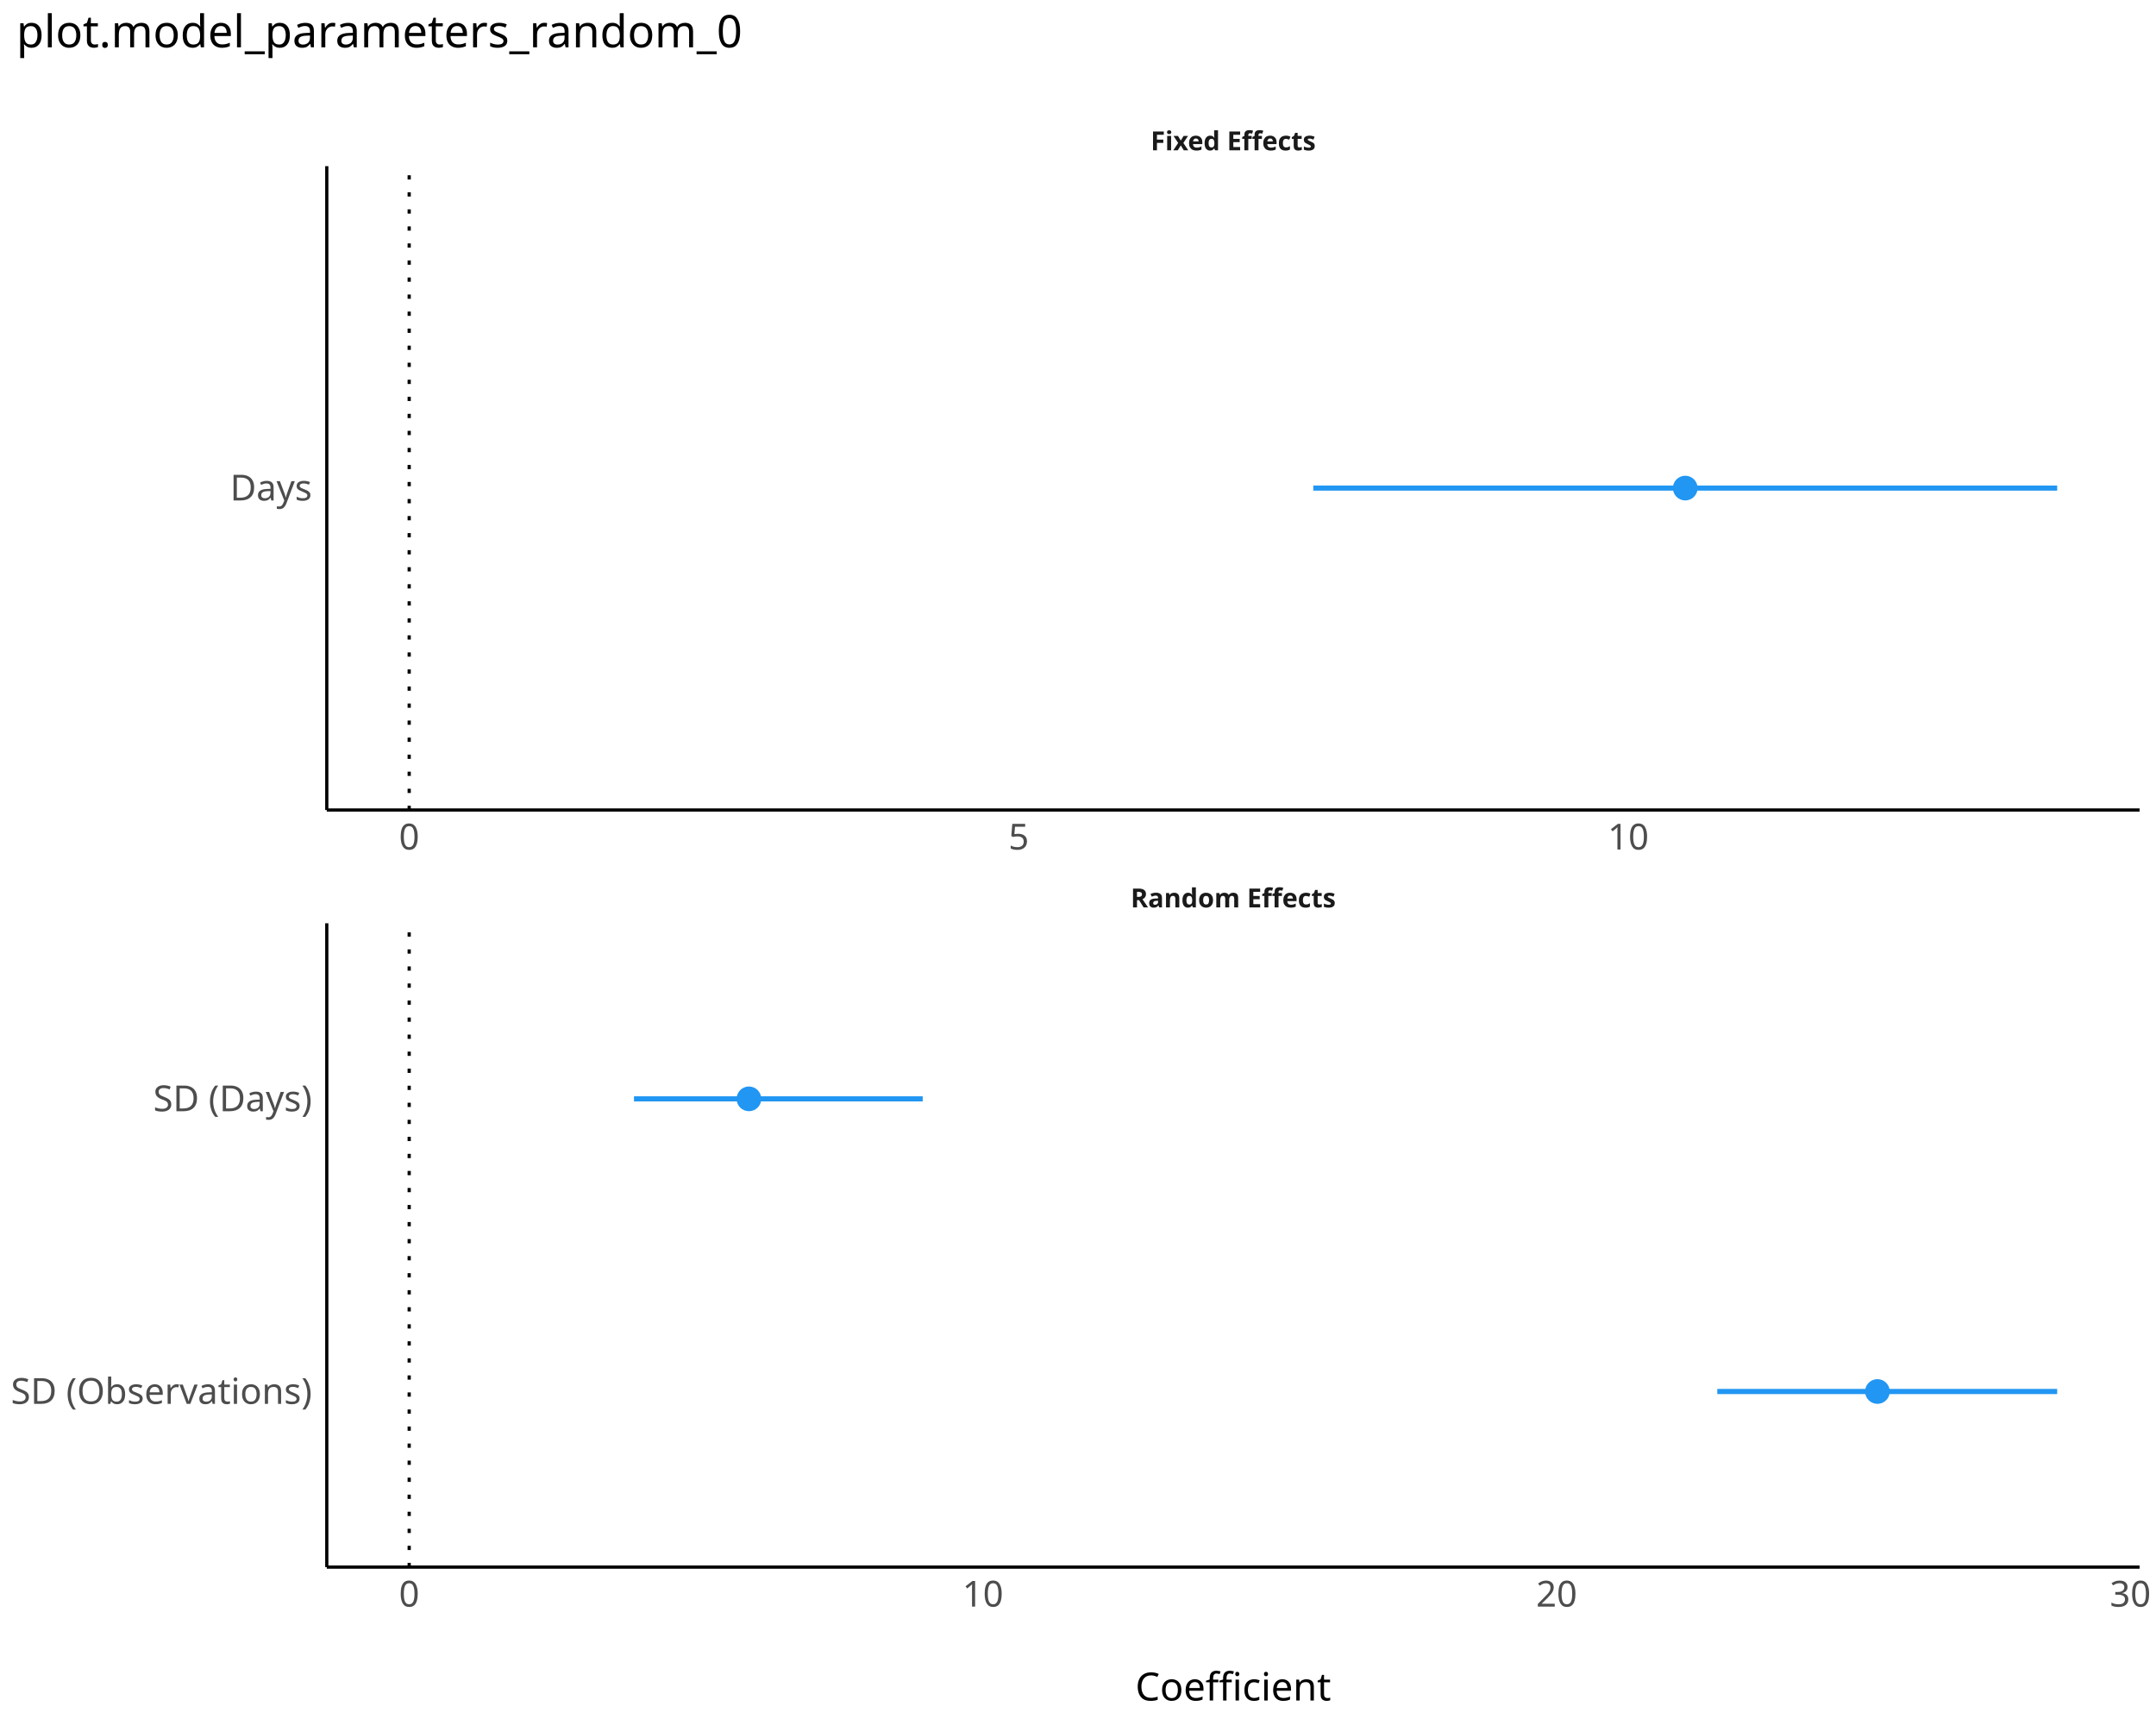
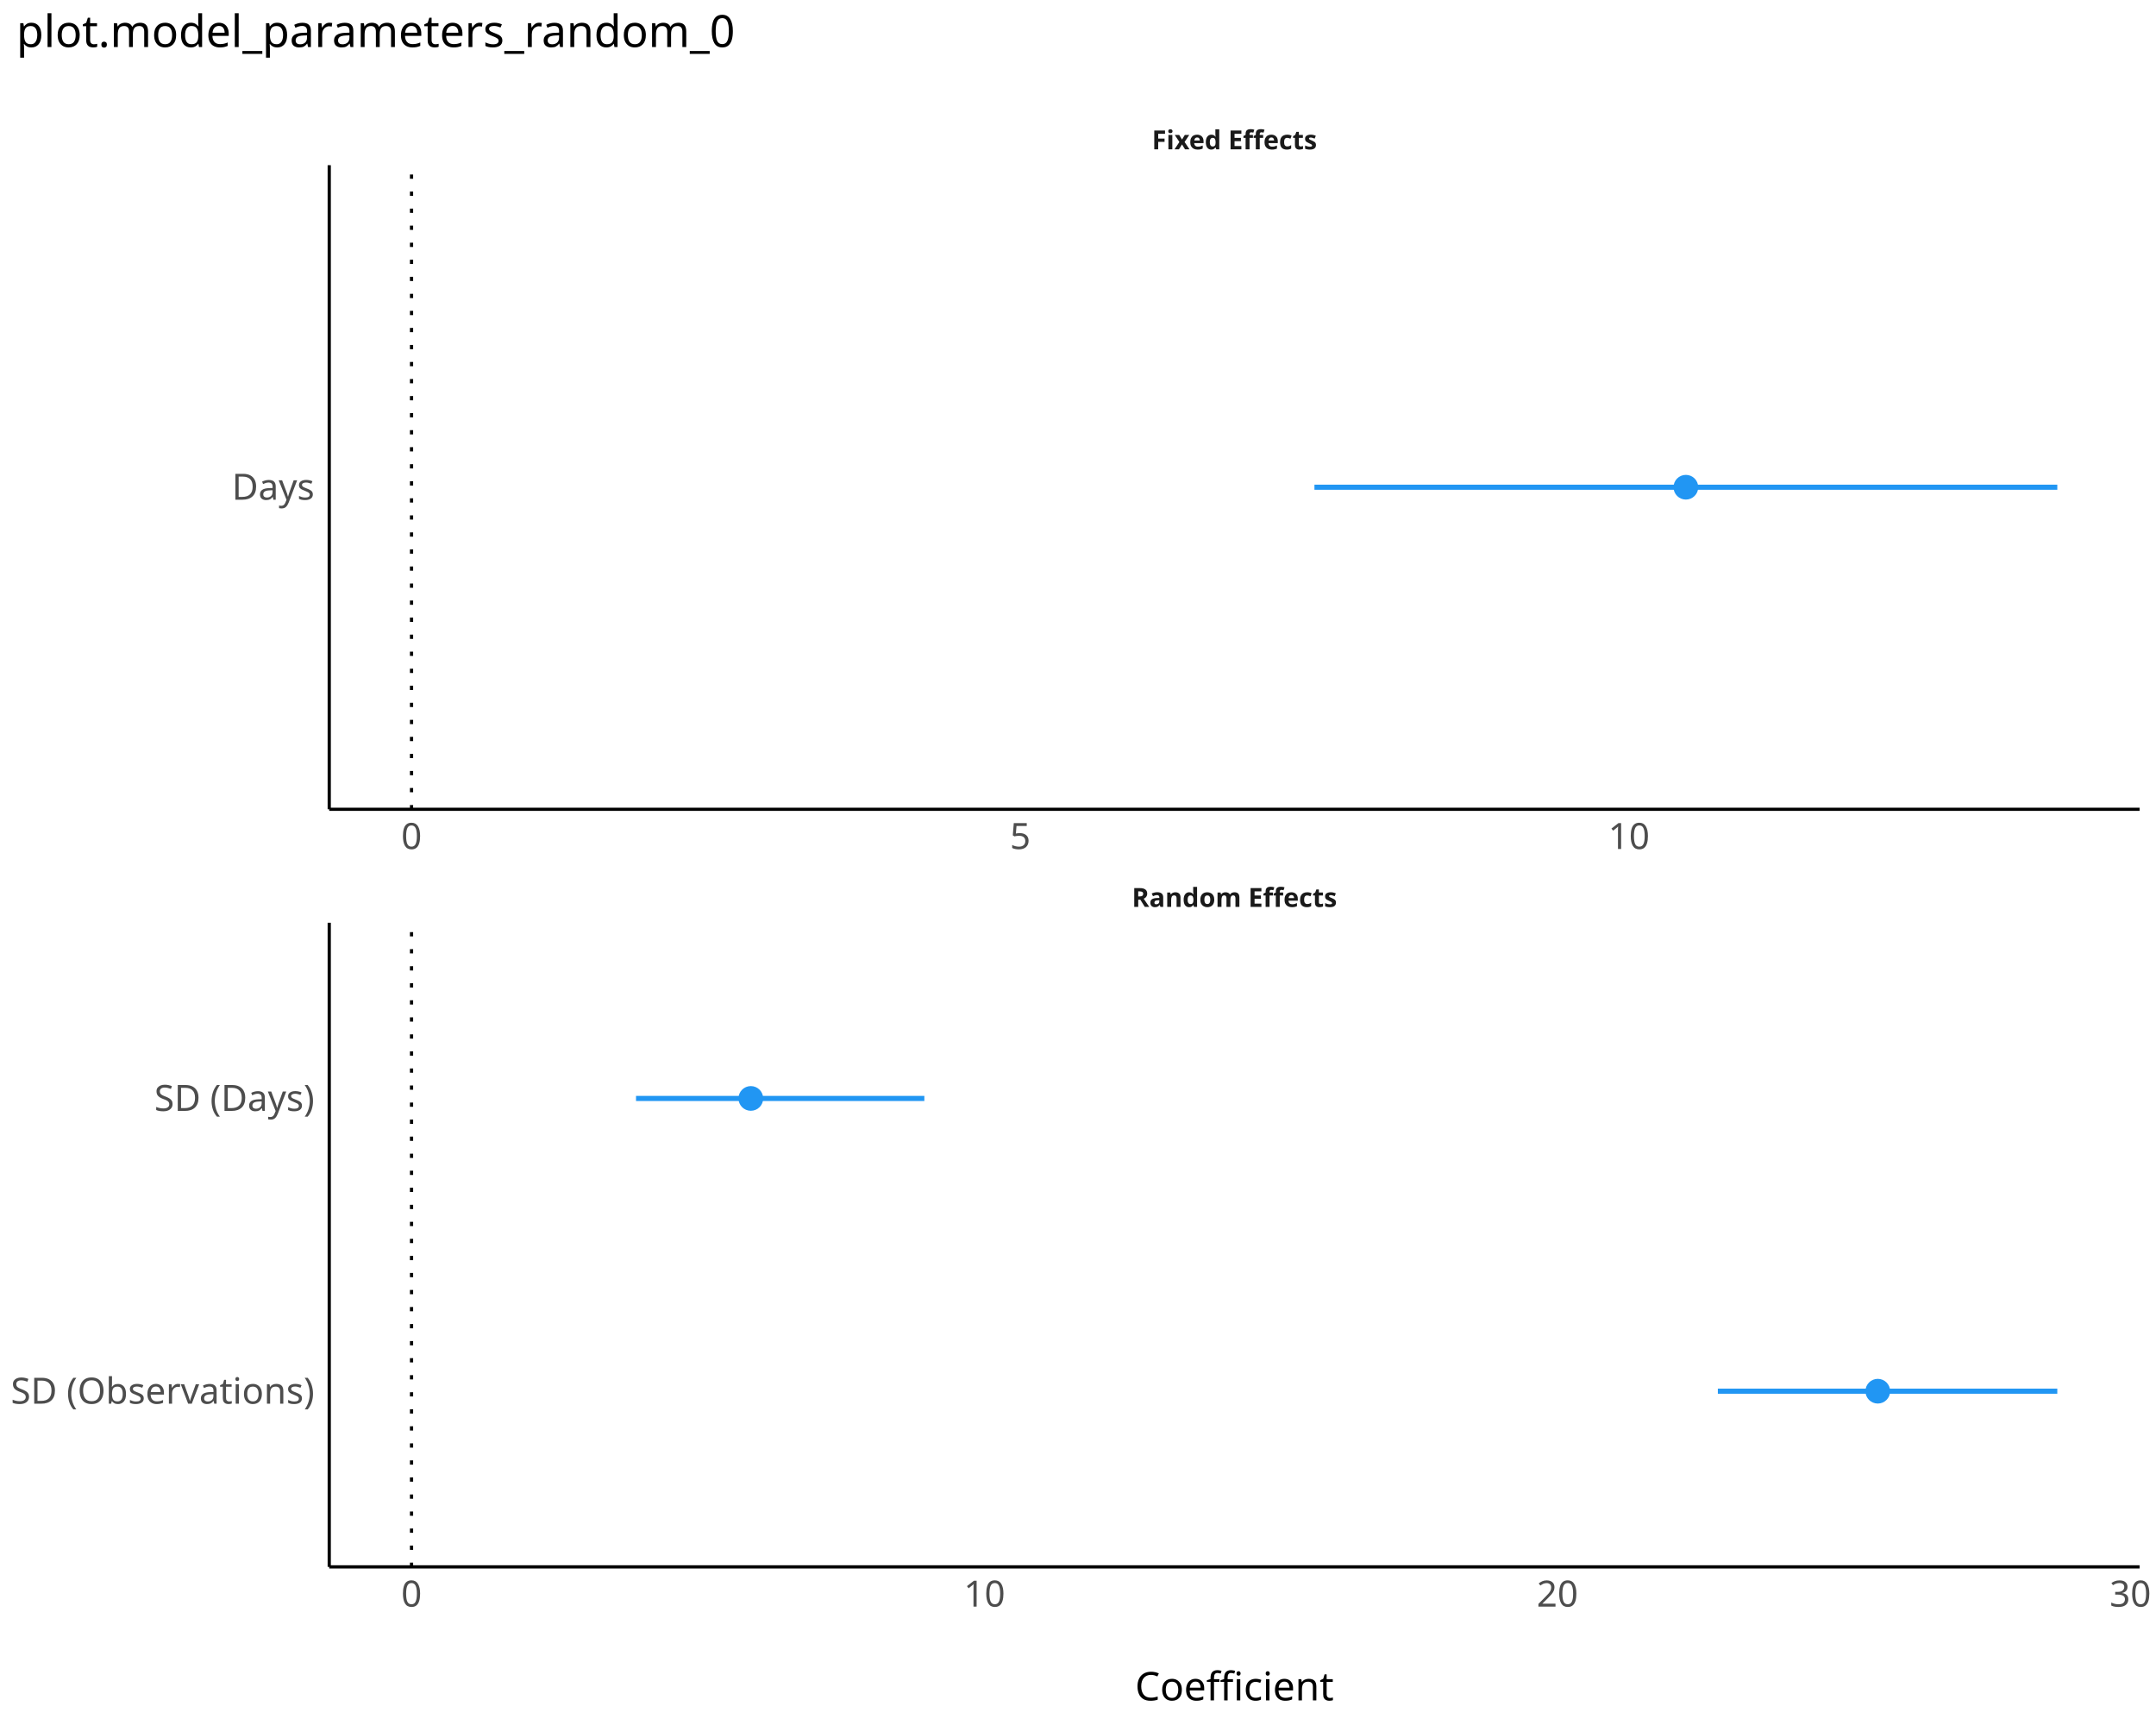
<svg xmlns="http://www.w3.org/2000/svg" class="svglite" data-engine-version="2.0" width="720.00pt" height="576.00pt" viewBox="0 0 720.00 576.00">
  <defs>
    <style type="text/css">
    .svglite line, .svglite polyline, .svglite polygon, .svglite path, .svglite rect, .svglite circle {
      fill: none;
      stroke: #000000;
      stroke-linecap: round;
      stroke-linejoin: round;
      stroke-miterlimit: 10.00;
    }
  </style>
  </defs>
  <rect width="100%" height="100%" style="stroke: none; fill: #FFFFFF;" />
  <defs>
    <clipPath id="cpMC4wMHw3MjAuMDB8MC4wMHw1NzYuMDA=">
      <rect x="0.00" y="0.00" width="720.00" height="576.00" />
    </clipPath>
  </defs>
  <g clip-path="url(#cpMC4wMHw3MjAuMDB8MC4wMHw1NzYuMDA=)">
-     <rect x="0.00" y="0.00" width="720.00" height="576.00" style="stroke-width: 1.07; stroke: #FFFFFF; fill: #FFFFFF;" />
+     <rect x="0.00" y="-0" width="720.00" height="576.00" style="stroke-width: 1.07; stroke: #FFFFFF; fill: #FFFFFF;" />
  </g>
  <defs>
-     <clipPath id="cpMTA5LjEzfDcxNC41Mnw1NS40OXwyNzAuNDc=">
-       <rect x="109.13" y="55.49" width="605.39" height="214.98" />
+     <clipPath id="cpMTA5Ljk1fDcxNC41Mnw1NS4xNnwyNzAuMjM=">
+       <rect x="109.95" y="55.16" width="604.57" height="215.07" />
    </clipPath>
  </defs>
-   <g clip-path="url(#cpMTA5LjEzfDcxNC41Mnw1NS40OXwyNzAuNDc=)">
-     <rect x="109.13" y="55.49" width="605.39" height="214.98" style="stroke-width: 1.07; stroke: none; fill: #FFFFFF;" />
-     <line x1="136.65" y1="270.47" x2="136.65" y2="55.49" style="stroke-width: 1.07; stroke-dasharray: 1.42,4.27; stroke-linecap: butt;" />
-     <polyline points="687.00,162.98 687.00,162.98 " style="stroke-width: 1.71; stroke: #2196F3; stroke-linecap: butt;" />
-     <polyline points="687.00,162.98 438.58,162.98 " style="stroke-width: 1.71; stroke: #2196F3; stroke-linecap: butt;" />
-     <polyline points="438.58,162.98 438.58,162.98 " style="stroke-width: 1.71; stroke: #2196F3; stroke-linecap: butt;" />
-     <circle cx="562.79" cy="162.98" r="3.77" style="stroke-width: 0.71; stroke: #2196F3; fill: #2196F3;" />
+   <g clip-path="url(#cpMTA5Ljk1fDcxNC41Mnw1NS4xNnwyNzAuMjM=)">
+     <rect x="109.95" y="55.16" width="604.57" height="215.07" style="stroke-width: 1.07; stroke: none; fill: #FFFFFF;" />
+     <line x1="137.43" y1="270.23" x2="137.43" y2="55.16" style="stroke-width: 1.07; stroke-dasharray: 1.42,4.27; stroke-linecap: butt;" />
+     <polyline points="687.04,162.69 687.04,162.69 " style="stroke-width: 1.71; stroke: #2196F3; stroke-linecap: butt;" />
+     <polyline points="687.04,162.69 438.96,162.69 " style="stroke-width: 1.71; stroke: #2196F3; stroke-linecap: butt;" />
+     <polyline points="438.96,162.69 438.96,162.69 " style="stroke-width: 1.71; stroke: #2196F3; stroke-linecap: butt;" />
+     <circle cx="563.00" cy="162.69" r="3.77" style="stroke-width: 0.71; stroke: #2196F3; fill: #2196F3;" />
  </g>
  <g clip-path="url(#cpMC4wMHw3MjAuMDB8MC4wMHw1NzYuMDA=)">
</g>
  <defs>
-     <clipPath id="cpMTA5LjEzfDcxNC41MnwzMDguMjl8NTIzLjI3">
-       <rect x="109.13" y="308.29" width="605.39" height="214.98" />
+     <clipPath id="cpMTA5Ljk1fDcxNC41MnwzMDguMTN8NTIzLjIw">
+       <rect x="109.95" y="308.13" width="604.57" height="215.07" />
    </clipPath>
  </defs>
-   <g clip-path="url(#cpMTA5LjEzfDcxNC41MnwzMDguMjl8NTIzLjI3)">
-     <rect x="109.13" y="308.29" width="605.39" height="214.98" style="stroke-width: 1.07; stroke: none; fill: #FFFFFF;" />
-     <line x1="136.65" y1="523.27" x2="136.65" y2="308.29" style="stroke-width: 1.07; stroke-dasharray: 1.42,4.27; stroke-linecap: butt;" />
-     <polyline points="308.14,366.92 308.14,366.92 " style="stroke-width: 1.71; stroke: #2196F3; stroke-linecap: butt;" />
-     <polyline points="308.14,366.92 211.72,366.92 " style="stroke-width: 1.71; stroke: #2196F3; stroke-linecap: butt;" />
-     <polyline points="211.72,366.92 211.72,366.92 " style="stroke-width: 1.71; stroke: #2196F3; stroke-linecap: butt;" />
-     <polyline points="687.00,464.64 687.00,464.64 " style="stroke-width: 1.71; stroke: #2196F3; stroke-linecap: butt;" />
-     <polyline points="687.00,464.64 573.49,464.64 " style="stroke-width: 1.71; stroke: #2196F3; stroke-linecap: butt;" />
-     <polyline points="573.49,464.64 573.49,464.64 " style="stroke-width: 1.71; stroke: #2196F3; stroke-linecap: butt;" />
-     <circle cx="250.11" cy="366.92" r="3.77" style="stroke-width: 0.71; stroke: #2196F3; fill: #2196F3;" />
-     <circle cx="626.97" cy="464.64" r="3.77" style="stroke-width: 0.71; stroke: #2196F3; fill: #2196F3;" />
+   <g clip-path="url(#cpMTA5Ljk1fDcxNC41MnwzMDguMTN8NTIzLjIw)">
+     <rect x="109.95" y="308.13" width="604.57" height="215.07" style="stroke-width: 1.07; stroke: none; fill: #FFFFFF;" />
+     <line x1="137.43" y1="523.20" x2="137.43" y2="308.13" style="stroke-width: 1.07; stroke-dasharray: 1.42,4.27; stroke-linecap: butt;" />
+     <polyline points="308.69,366.78 308.69,366.78 " style="stroke-width: 1.71; stroke: #2196F3; stroke-linecap: butt;" />
+     <polyline points="308.69,366.78 212.40,366.78 " style="stroke-width: 1.71; stroke: #2196F3; stroke-linecap: butt;" />
+     <polyline points="212.40,366.78 212.40,366.78 " style="stroke-width: 1.71; stroke: #2196F3; stroke-linecap: butt;" />
+     <polyline points="687.04,464.54 687.04,464.54 " style="stroke-width: 1.71; stroke: #2196F3; stroke-linecap: butt;" />
+     <polyline points="687.04,464.54 573.68,464.54 " style="stroke-width: 1.71; stroke: #2196F3; stroke-linecap: butt;" />
+     <polyline points="573.68,464.54 573.68,464.54 " style="stroke-width: 1.71; stroke: #2196F3; stroke-linecap: butt;" />
+     <circle cx="250.74" cy="366.78" r="3.77" style="stroke-width: 0.71; stroke: #2196F3; fill: #2196F3;" />
+     <circle cx="627.09" cy="464.54" r="3.77" style="stroke-width: 0.71; stroke: #2196F3; fill: #2196F3;" />
  </g>
  <g clip-path="url(#cpMC4wMHw3MjAuMDB8MC4wMHw1NzYuMDA=)">
</g>
  <defs>
-     <clipPath id="cpMTA5LjEzfDcxNC41MnwyOTEuNjR8MzA4LjI5">
-       <rect x="109.13" y="291.64" width="605.39" height="16.65" />
+     <clipPath id="cpMTA5Ljk1fDcxNC41MnwyOTEuNDh8MzA4LjEz">
+       <rect x="109.95" y="291.48" width="604.57" height="16.65" />
    </clipPath>
  </defs>
-   <g clip-path="url(#cpMTA5LjEzfDcxNC41MnwyOTEuNjR8MzA4LjI5)">
-     <text x="411.83" y="302.99" text-anchor="middle" style="font-size: 8.80px; font-weight: bold; fill: #1A1A1A; font-family: sans;" textLength="62.62px" lengthAdjust="spacingAndGlyphs">Random Effects</text>
+   <g clip-path="url(#cpMTA5Ljk1fDcxNC41MnwyOTEuNDh8MzA4LjEz)">
+     <text x="412.24" y="302.83" text-anchor="middle" style="font-size: 8.80px; font-weight: bold; fill: #1A1A1A; font-family: sans;" textLength="62.62px" lengthAdjust="spacingAndGlyphs">Random Effects</text>
  </g>
  <g clip-path="url(#cpMC4wMHw3MjAuMDB8MC4wMHw1NzYuMDA=)">
</g>
  <defs>
-     <clipPath id="cpMTA5LjEzfDcxNC41MnwzOC44NHw1NS40OQ==">
-       <rect x="109.13" y="38.84" width="605.39" height="16.65" />
+     <clipPath id="cpMTA5Ljk1fDcxNC41MnwzOC41MXw1NS4xNg==">
+       <rect x="109.95" y="38.51" width="604.57" height="16.65" />
    </clipPath>
  </defs>
-   <g clip-path="url(#cpMTA5LjEzfDcxNC41MnwzOC44NHw1NS40OQ==)">
-     <text x="411.83" y="50.19" text-anchor="middle" style="font-size: 8.80px; font-weight: bold; fill: #1A1A1A; font-family: sans;" textLength="50.87px" lengthAdjust="spacingAndGlyphs">Fixed Effects</text>
+   <g clip-path="url(#cpMTA5Ljk1fDcxNC41MnwzOC41MXw1NS4xNg==)">
+     <text x="412.24" y="49.86" text-anchor="middle" style="font-size: 8.80px; font-weight: bold; fill: #1A1A1A; font-family: sans;" textLength="50.87px" lengthAdjust="spacingAndGlyphs">Fixed Effects</text>
  </g>
  <g clip-path="url(#cpMC4wMHw3MjAuMDB8MC4wMHw1NzYuMDA=)">
-     <polyline points="109.13,523.27 714.52,523.27 " style="stroke-width: 1.07; stroke-linecap: butt;" />
-     <text x="136.65" y="536.46" text-anchor="middle" style="font-size: 12.00px; fill: #4D4D4D; font-family: sans;" textLength="6.67px" lengthAdjust="spacingAndGlyphs">0</text>
-     <text x="328.24" y="536.46" text-anchor="middle" style="font-size: 12.00px; fill: #4D4D4D; font-family: sans;" textLength="13.35px" lengthAdjust="spacingAndGlyphs">10</text>
-     <text x="519.84" y="536.46" text-anchor="middle" style="font-size: 12.00px; fill: #4D4D4D; font-family: sans;" textLength="13.35px" lengthAdjust="spacingAndGlyphs">20</text>
-     <text x="711.43" y="536.46" text-anchor="middle" style="font-size: 12.00px; fill: #4D4D4D; font-family: sans;" textLength="13.35px" lengthAdjust="spacingAndGlyphs">30</text>
-     <polyline points="109.13,270.47 714.52,270.47 " style="stroke-width: 1.07; stroke-linecap: butt;" />
-     <text x="136.65" y="283.66" text-anchor="middle" style="font-size: 12.00px; fill: #4D4D4D; font-family: sans;" textLength="6.67px" lengthAdjust="spacingAndGlyphs">0</text>
-     <text x="340.21" y="283.66" text-anchor="middle" style="font-size: 12.00px; fill: #4D4D4D; font-family: sans;" textLength="6.67px" lengthAdjust="spacingAndGlyphs">5</text>
-     <text x="543.77" y="283.66" text-anchor="middle" style="font-size: 12.00px; fill: #4D4D4D; font-family: sans;" textLength="13.35px" lengthAdjust="spacingAndGlyphs">10</text>
-     <polyline points="109.13,270.47 109.13,55.49 " style="stroke-width: 1.07; stroke-linecap: butt;" />
-     <text x="104.20" y="167.11" text-anchor="end" style="font-size: 12.00px; fill: #4D4D4D; font-family: sans;" textLength="27.35px" lengthAdjust="spacingAndGlyphs">Days</text>
-     <polyline points="109.13,523.27 109.13,308.29 " style="stroke-width: 1.07; stroke-linecap: butt;" />
-     <text x="104.20" y="468.77" text-anchor="end" style="font-size: 12.00px; fill: #4D4D4D; font-family: sans;" textLength="98.72px" lengthAdjust="spacingAndGlyphs">SD (Observations)</text>
-     <text x="104.20" y="371.05" text-anchor="end" style="font-size: 12.00px; fill: #4D4D4D; font-family: sans;" textLength="55.35px" lengthAdjust="spacingAndGlyphs">SD (Days)</text>
-     <text x="411.83" y="567.82" text-anchor="middle" style="font-size: 13.00px; font-family: sans;" textLength="61.42px" lengthAdjust="spacingAndGlyphs">Coefficient</text>
-     <text x="5.48" y="15.80" style="font-size: 15.00px; font-family: sans;" textLength="229.33px" lengthAdjust="spacingAndGlyphs">plot.model_parameters_random_0</text>
+     <polyline points="109.95,523.20 714.52,523.20 " style="stroke-width: 1.07; stroke-linecap: butt;" />
+     <text x="137.43" y="536.46" text-anchor="middle" style="font-size: 12.10px; fill: #4D4D4D; font-family: sans;" textLength="6.73px" lengthAdjust="spacingAndGlyphs">0</text>
+     <text x="328.77" y="536.46" text-anchor="middle" style="font-size: 12.10px; fill: #4D4D4D; font-family: sans;" textLength="13.46px" lengthAdjust="spacingAndGlyphs">10</text>
+     <text x="520.10" y="536.46" text-anchor="middle" style="font-size: 12.10px; fill: #4D4D4D; font-family: sans;" textLength="13.46px" lengthAdjust="spacingAndGlyphs">20</text>
+     <text x="711.44" y="536.46" text-anchor="middle" style="font-size: 12.10px; fill: #4D4D4D; font-family: sans;" textLength="13.46px" lengthAdjust="spacingAndGlyphs">30</text>
+     <polyline points="109.95,270.23 714.52,270.23 " style="stroke-width: 1.07; stroke-linecap: butt;" />
+     <text x="137.43" y="283.49" text-anchor="middle" style="font-size: 12.10px; fill: #4D4D4D; font-family: sans;" textLength="6.73px" lengthAdjust="spacingAndGlyphs">0</text>
+     <text x="340.72" y="283.49" text-anchor="middle" style="font-size: 12.10px; fill: #4D4D4D; font-family: sans;" textLength="6.73px" lengthAdjust="spacingAndGlyphs">5</text>
+     <text x="544.00" y="283.49" text-anchor="middle" style="font-size: 12.10px; fill: #4D4D4D; font-family: sans;" textLength="13.46px" lengthAdjust="spacingAndGlyphs">10</text>
+     <polyline points="109.95,270.23 109.95,55.16 " style="stroke-width: 1.07; stroke-linecap: butt;" />
+     <text x="105.02" y="166.86" text-anchor="end" style="font-size: 12.10px; fill: #4D4D4D; font-family: sans;" textLength="27.58px" lengthAdjust="spacingAndGlyphs">Days</text>
+     <polyline points="109.95,523.20 109.95,308.13 " style="stroke-width: 1.07; stroke-linecap: butt;" />
+     <text x="105.02" y="468.71" text-anchor="end" style="font-size: 12.10px; fill: #4D4D4D; font-family: sans;" textLength="99.54px" lengthAdjust="spacingAndGlyphs">SD (Observations)</text>
+     <text x="105.02" y="370.95" text-anchor="end" style="font-size: 12.10px; fill: #4D4D4D; font-family: sans;" textLength="55.81px" lengthAdjust="spacingAndGlyphs">SD (Days)</text>
+     <text x="412.24" y="567.78" text-anchor="middle" style="font-size: 13.20px; font-family: sans;" textLength="62.37px" lengthAdjust="spacingAndGlyphs">Coefficient</text>
+     <text x="5.48" y="15.70" style="font-size: 14.85px; font-family: sans;" textLength="227.04px" lengthAdjust="spacingAndGlyphs">plot.model_parameters_random_0</text>
  </g>
</svg>
